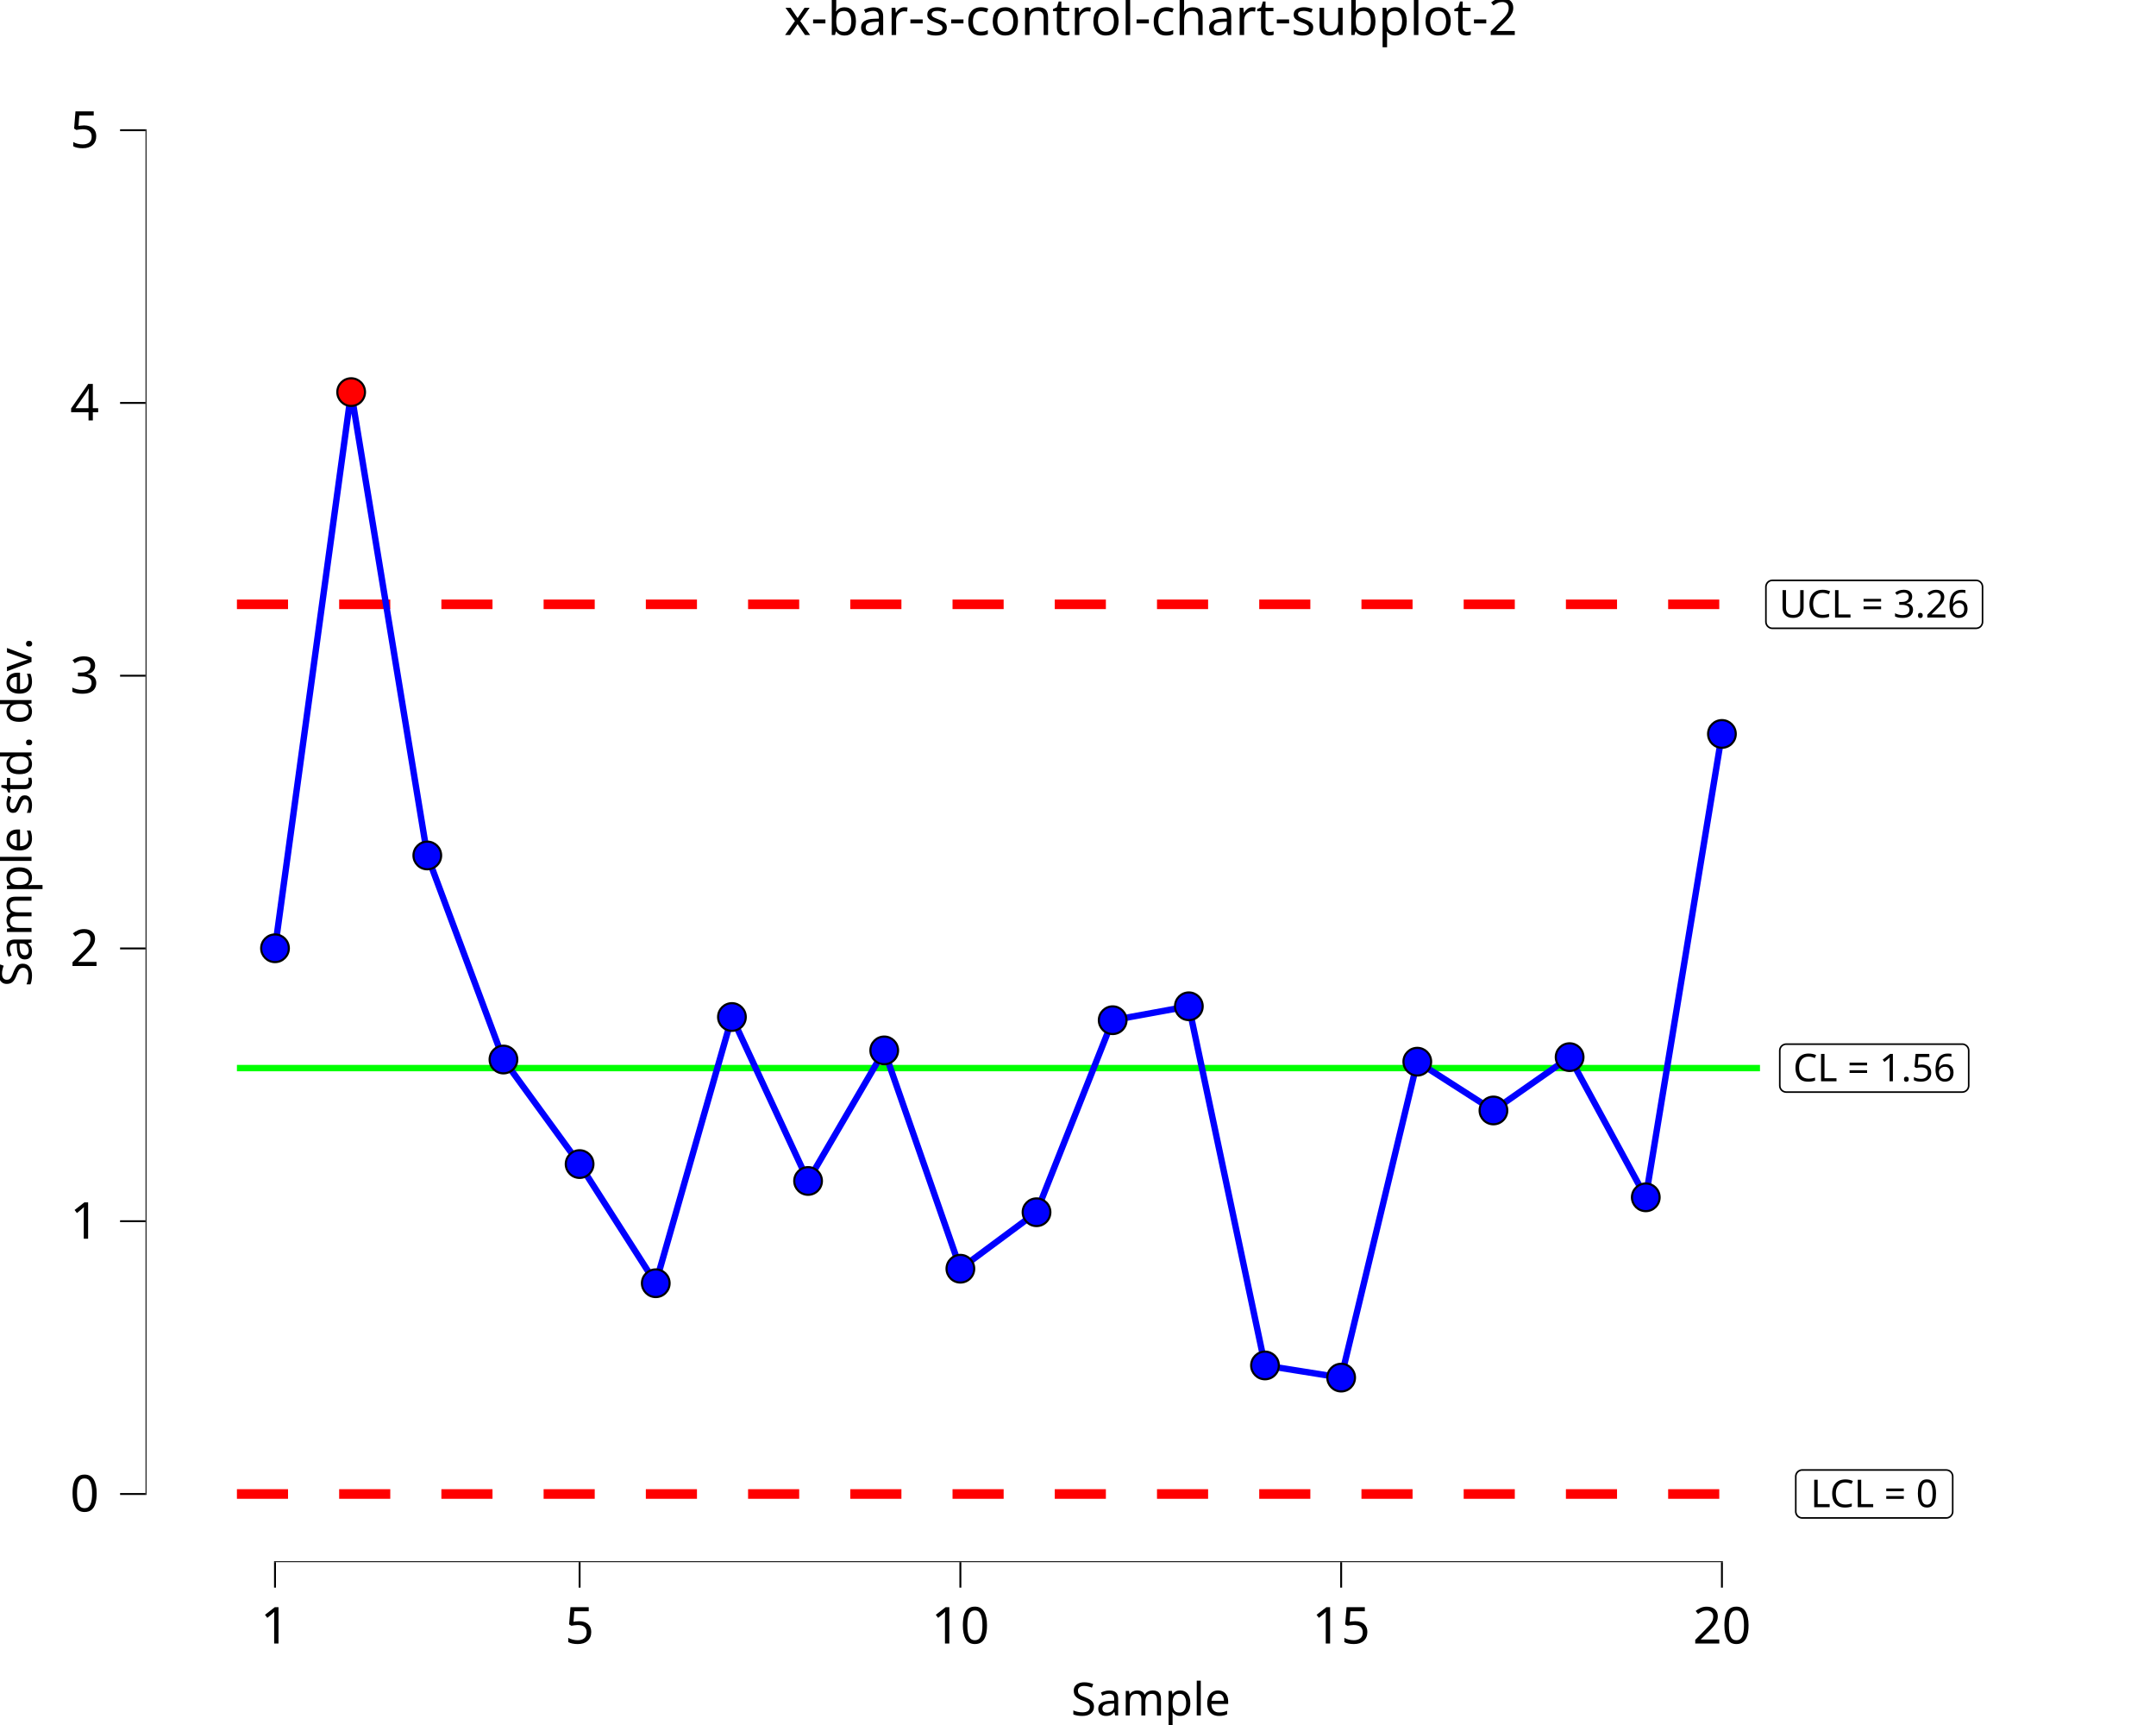
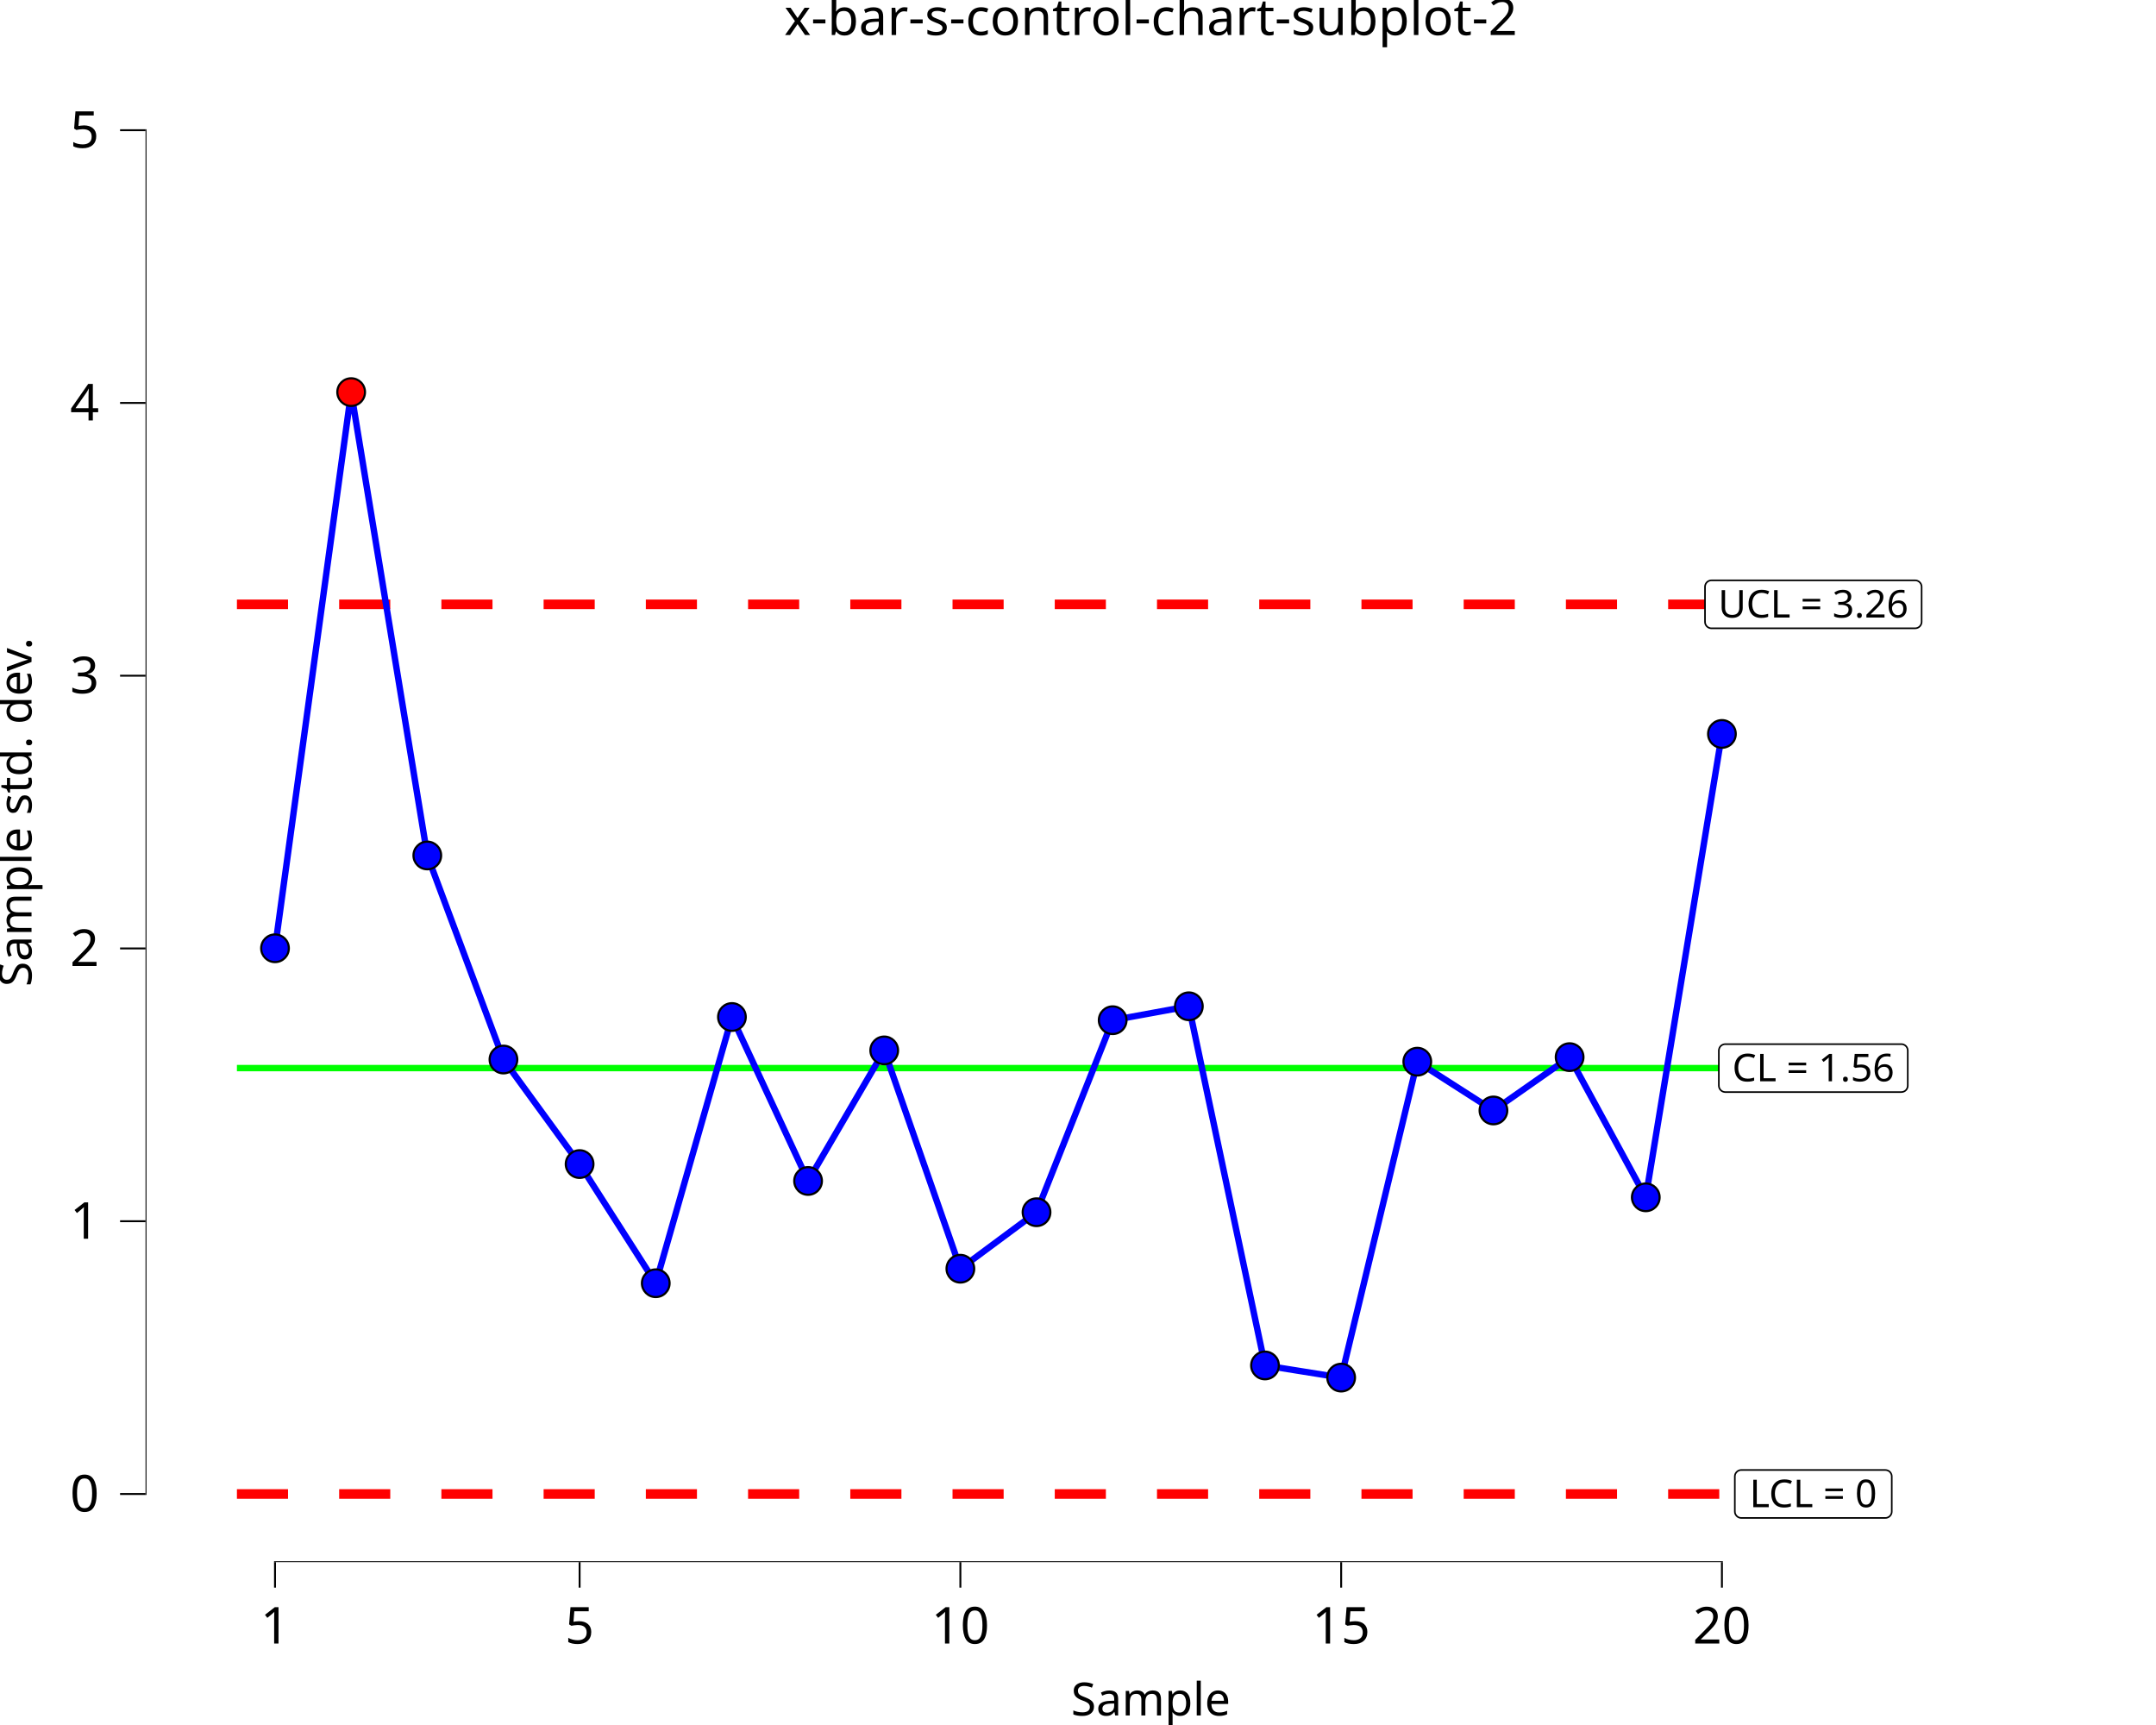
<svg xmlns="http://www.w3.org/2000/svg" class="svglite" data-engine-version="2.0" width="720.00pt" height="576.00pt" viewBox="0 0 720.00 576.00">
  <defs>
    <style type="text/css">
    .svglite line, .svglite polyline, .svglite polygon, .svglite path, .svglite rect, .svglite circle {
      fill: none;
      stroke: #000000;
      stroke-linecap: round;
      stroke-linejoin: round;
      stroke-miterlimit: 10.00;
    }
  </style>
  </defs>
  <rect width="100%" height="100%" style="stroke: none; fill: #FFFFFF;" />
  <defs>
    <clipPath id="cpMC4wMHw3MjAuMDB8MC4wMHw1NzYuMDA=">
      <rect x="0.00" y="0.00" width="720.00" height="576.00" />
    </clipPath>
  </defs>
  <g clip-path="url(#cpMC4wMHw3MjAuMDB8MC4wMHw1NzYuMDA=)">
    <rect x="0.00" y="0.00" width="720.00" height="576.00" style="stroke-width: 10.67; stroke: none;" />
  </g>
  <defs>
    <clipPath id="cpNDguNjB8NzIwLjAwfDIwLjcxfDUyMS42Mw==">
      <rect x="48.60" y="20.71" width="671.40" height="500.92" />
    </clipPath>
  </defs>
  <g clip-path="url(#cpNDguNjB8NzIwLjAwfDIwLjcxfDUyMS42Mw==)">
    <rect x="48.60" y="20.71" width="671.40" height="500.92" style="stroke-width: 10.67; stroke: none;" />
    <polyline points="79.12,356.65 104.55,356.65 104.55,356.65 129.98,356.65 129.98,356.65 155.41,356.65 155.41,356.65 180.85,356.65 180.85,356.65 206.28,356.65 206.28,356.65 231.71,356.65 231.71,356.65 257.14,356.65 257.14,356.65 282.57,356.65 282.57,356.65 308.01,356.65 308.01,356.65 333.44,356.65 333.44,356.65 358.87,356.65 358.87,356.65 384.30,356.65 384.30,356.65 409.73,356.65 409.73,356.65 435.16,356.65 435.16,356.65 460.60,356.65 460.60,356.65 486.03,356.65 486.03,356.65 511.46,356.65 511.46,356.65 536.89,356.65 536.89,356.65 562.32,356.65 562.32,356.65 587.75,356.65 587.75,356.65 " style="stroke-width: 2.13; stroke: #00FF00; stroke-linecap: butt;" />
    <polyline points="79.12,201.79 104.55,201.79 104.55,201.79 129.98,201.79 129.98,201.79 155.41,201.79 155.41,201.79 180.85,201.79 180.85,201.79 206.28,201.79 206.28,201.79 231.71,201.79 231.71,201.79 257.14,201.79 257.14,201.79 282.57,201.79 282.57,201.79 308.01,201.79 308.01,201.79 333.44,201.79 333.44,201.79 358.87,201.79 358.87,201.79 384.30,201.79 384.30,201.79 409.73,201.79 409.73,201.79 435.16,201.79 435.16,201.79 460.60,201.79 460.60,201.79 486.03,201.79 486.03,201.79 511.46,201.79 511.46,201.79 536.89,201.79 536.89,201.79 562.32,201.79 562.32,201.79 587.75,201.79 587.75,201.79 " style="stroke-width: 3.20; stroke: #FF0000; stroke-dasharray: 17.07,17.07; stroke-linecap: butt;" />
    <polyline points="79.12,498.86 104.55,498.86 104.55,498.86 129.98,498.86 129.98,498.86 155.41,498.86 155.41,498.86 180.85,498.86 180.85,498.86 206.28,498.86 206.28,498.86 231.71,498.86 231.71,498.86 257.14,498.86 257.14,498.86 282.57,498.86 282.57,498.86 308.01,498.86 308.01,498.86 333.44,498.86 333.44,498.86 358.87,498.86 358.87,498.86 384.30,498.86 384.30,498.86 409.73,498.86 409.73,498.86 435.16,498.86 435.16,498.86 460.60,498.86 460.60,498.86 486.03,498.86 486.03,498.86 511.46,498.86 511.46,498.86 536.89,498.86 536.89,498.86 562.32,498.86 562.32,498.86 587.75,498.86 587.75,498.86 " style="stroke-width: 3.20; stroke: #FF0000; stroke-dasharray: 17.07,17.07; stroke-linecap: butt;" />
-     <polygon points="596.52,364.66 655.29,364.66 655.20,364.66 655.55,364.64 655.89,364.57 656.21,364.45 656.51,364.28 656.78,364.06 657.01,363.80 657.20,363.50 657.34,363.18 657.42,362.85 657.45,362.50 657.45,362.50 657.45,350.81 657.45,350.81 657.42,350.46 657.34,350.12 657.20,349.80 657.01,349.51 656.78,349.25 656.51,349.03 656.21,348.86 655.89,348.73 655.55,348.66 655.29,348.65 596.52,348.65 596.78,348.66 596.43,348.65 596.09,348.69 595.75,348.79 595.44,348.94 595.15,349.13 594.90,349.37 594.69,349.65 594.53,349.96 594.42,350.29 594.37,350.63 594.36,350.81 594.36,362.50 594.37,362.32 594.37,362.67 594.42,363.02 594.53,363.35 594.69,363.65 594.90,363.93 595.15,364.17 595.44,364.37 595.75,364.52 596.09,364.61 596.43,364.66 " style="stroke-width: 0.53; fill: #FFFFFF;" />
-     <text x="625.90" y="361.06" text-anchor="middle" style="font-size: 12.80px; font-family: sans;" textLength="55.89px" lengthAdjust="spacingAndGlyphs">CL = 1.56</text>
-     <polygon points="601.86,506.86 649.95,506.86 649.86,506.86 650.21,506.85 650.55,506.78 650.87,506.65 651.17,506.48 651.44,506.26 651.67,506.00 651.86,505.71 652.00,505.39 652.08,505.05 652.11,504.70 652.11,504.70 652.11,493.01 652.11,493.01 652.08,492.66 652.00,492.33 651.86,492.01 651.67,491.71 651.44,491.45 651.17,491.23 650.87,491.06 650.55,490.94 650.21,490.87 649.95,490.85 601.86,490.85 602.12,490.87 601.77,490.85 601.43,490.89 601.09,490.99 600.78,491.14 600.49,491.34 600.24,491.58 600.03,491.86 599.87,492.16 599.76,492.49 599.70,492.84 599.70,493.01 599.70,504.70 599.70,504.53 599.70,504.88 599.76,505.22 599.87,505.55 600.03,505.86 600.24,506.13 600.49,506.38 600.78,506.57 601.09,506.72 601.43,506.82 601.77,506.86 " style="stroke-width: 0.53; fill: #FFFFFF;" />
-     <text x="625.90" y="503.26" text-anchor="middle" style="font-size: 12.80px; font-family: sans;" textLength="45.21px" lengthAdjust="spacingAndGlyphs">LCL = 0</text>
-     <polygon points="591.89,209.80 659.91,209.80 659.82,209.80 660.17,209.78 660.51,209.71 660.84,209.59 661.14,209.42 661.41,209.20 661.64,208.94 661.82,208.64 661.96,208.32 662.04,207.99 662.07,207.64 662.07,207.64 662.07,195.95 662.07,195.95 662.04,195.60 661.96,195.26 661.82,194.94 661.64,194.65 661.41,194.39 661.14,194.17 660.84,194.00 660.51,193.87 660.17,193.80 659.91,193.79 591.89,193.79 592.15,193.80 591.81,193.79 591.46,193.83 591.13,193.93 590.81,194.08 590.53,194.27 590.28,194.52 590.07,194.79 589.91,195.10 589.80,195.43 589.74,195.77 589.73,195.95 589.73,207.64 589.74,207.47 589.74,207.81 589.80,208.16 589.91,208.49 590.07,208.79 590.28,209.07 590.53,209.31 590.81,209.51 591.13,209.66 591.46,209.76 591.81,209.80 " style="stroke-width: 0.53; fill: #FFFFFF;" />
-     <text x="625.90" y="206.20" text-anchor="middle" style="font-size: 12.80px; font-family: sans;" textLength="65.14px" lengthAdjust="spacingAndGlyphs">UCL = 3.26</text>
+     <polygon points="576.17,364.66 634.94,364.66 634.85,364.66 635.20,364.64 635.54,364.57 635.87,364.45 636.17,364.28 636.44,364.06 636.67,363.80 636.85,363.50 636.99,363.18 637.07,362.85 637.10,362.50 637.10,362.50 637.10,350.81 637.10,350.81 637.07,350.46 636.99,350.12 636.85,349.80 636.67,349.51 636.44,349.25 636.17,349.03 635.87,348.86 635.54,348.73 635.20,348.66 634.94,348.65 576.17,348.65 576.43,348.66 576.09,348.65 575.74,348.69 575.41,348.79 575.09,348.94 574.81,349.13 574.56,349.37 574.35,349.65 574.19,349.96 574.08,350.29 574.02,350.63 574.01,350.81 574.01,362.50 574.02,362.32 574.02,362.67 574.08,363.02 574.19,363.35 574.35,363.65 574.56,363.93 574.81,364.17 575.09,364.37 575.41,364.52 575.74,364.61 576.09,364.66 " style="stroke-width: 0.53; fill: #FFFFFF;" />
+     <text x="605.56" y="361.06" text-anchor="middle" style="font-size: 12.80px; font-family: sans;" textLength="55.89px" lengthAdjust="spacingAndGlyphs">CL = 1.56</text>
+     <polygon points="581.51,506.86 629.60,506.86 629.52,506.86 629.86,506.85 630.20,506.78 630.53,506.65 630.83,506.48 631.10,506.26 631.33,506.00 631.51,505.71 631.65,505.39 631.73,505.05 631.76,504.70 631.76,504.70 631.76,493.01 631.76,493.01 631.73,492.66 631.65,492.33 631.51,492.01 631.33,491.71 631.10,491.45 630.83,491.23 630.53,491.06 630.20,490.94 629.86,490.87 629.60,490.85 581.51,490.85 581.77,490.87 581.43,490.85 581.08,490.89 580.75,490.99 580.43,491.14 580.15,491.34 579.90,491.58 579.69,491.86 579.52,492.16 579.41,492.49 579.36,492.84 579.35,493.01 579.35,504.70 579.36,504.53 579.36,504.88 579.41,505.22 579.52,505.55 579.69,505.86 579.90,506.13 580.15,506.38 580.43,506.57 580.75,506.72 581.08,506.82 581.43,506.86 " style="stroke-width: 0.53; fill: #FFFFFF;" />
+     <text x="605.56" y="503.26" text-anchor="middle" style="font-size: 12.80px; font-family: sans;" textLength="45.21px" lengthAdjust="spacingAndGlyphs">LCL = 0</text>
+     <polygon points="571.55,209.80 639.57,209.80 639.48,209.80 639.83,209.78 640.17,209.71 640.49,209.59 640.79,209.42 641.06,209.20 641.29,208.94 641.48,208.64 641.61,208.32 641.70,207.99 641.73,207.64 641.73,207.64 641.73,195.95 641.73,195.95 641.70,195.60 641.61,195.26 641.48,194.94 641.29,194.65 641.06,194.39 640.79,194.17 640.49,194.00 640.17,193.87 639.83,193.80 639.57,193.79 571.55,193.79 571.81,193.80 571.46,193.79 571.12,193.83 570.78,193.93 570.47,194.08 570.18,194.27 569.93,194.52 569.72,194.79 569.56,195.10 569.45,195.43 569.40,195.77 569.39,195.95 569.39,207.64 569.40,207.47 569.40,207.81 569.45,208.16 569.56,208.49 569.72,208.79 569.93,209.07 570.18,209.31 570.47,209.51 570.78,209.66 571.12,209.76 571.46,209.80 " style="stroke-width: 0.53; fill: #FFFFFF;" />
+     <text x="605.56" y="206.20" text-anchor="middle" style="font-size: 12.80px; font-family: sans;" textLength="65.14px" lengthAdjust="spacingAndGlyphs">UCL = 3.26</text>
    <polyline points="91.84,316.64 117.27,130.93 142.70,285.65 168.13,353.79 193.56,388.70 218.99,428.49 244.43,339.59 269.86,394.34 295.29,350.74 320.72,423.64 346.15,404.78 371.58,340.66 397.02,336.01 422.45,455.94 447.88,460.00 473.31,354.51 498.74,370.80 524.18,352.99 549.61,399.80 575.04,245.07 " style="stroke-width: 2.13; stroke: #0000FF; stroke-linecap: butt;" />
    <circle cx="91.84" cy="316.64" r="4.62" style="stroke-width: 0.71; fill: #0000FF;" />
    <circle cx="117.27" cy="130.93" r="4.62" style="stroke-width: 0.71; fill: #FF0000;" />
    <circle cx="142.70" cy="285.65" r="4.62" style="stroke-width: 0.71; fill: #0000FF;" />
    <circle cx="168.13" cy="353.79" r="4.62" style="stroke-width: 0.71; fill: #0000FF;" />
    <circle cx="193.56" cy="388.70" r="4.62" style="stroke-width: 0.71; fill: #0000FF;" />
    <circle cx="218.99" cy="428.49" r="4.62" style="stroke-width: 0.71; fill: #0000FF;" />
    <circle cx="244.43" cy="339.59" r="4.62" style="stroke-width: 0.71; fill: #0000FF;" />
    <circle cx="269.86" cy="394.34" r="4.62" style="stroke-width: 0.71; fill: #0000FF;" />
    <circle cx="295.29" cy="350.74" r="4.62" style="stroke-width: 0.71; fill: #0000FF;" />
    <circle cx="320.72" cy="423.64" r="4.62" style="stroke-width: 0.71; fill: #0000FF;" />
    <circle cx="346.15" cy="404.78" r="4.62" style="stroke-width: 0.71; fill: #0000FF;" />
    <circle cx="371.58" cy="340.66" r="4.62" style="stroke-width: 0.71; fill: #0000FF;" />
    <circle cx="397.02" cy="336.01" r="4.62" style="stroke-width: 0.71; fill: #0000FF;" />
    <circle cx="422.45" cy="455.94" r="4.62" style="stroke-width: 0.71; fill: #0000FF;" />
    <circle cx="447.88" cy="460.00" r="4.62" style="stroke-width: 0.71; fill: #0000FF;" />
    <circle cx="473.31" cy="354.51" r="4.62" style="stroke-width: 0.71; fill: #0000FF;" />
    <circle cx="498.74" cy="370.80" r="4.62" style="stroke-width: 0.71; fill: #0000FF;" />
    <circle cx="524.18" cy="352.99" r="4.62" style="stroke-width: 0.71; fill: #0000FF;" />
    <circle cx="549.61" cy="399.80" r="4.62" style="stroke-width: 0.71; fill: #0000FF;" />
    <circle cx="575.04" cy="245.07" r="4.62" style="stroke-width: 0.71; fill: #0000FF;" />
    <line x1="91.52" y1="521.63" x2="575.36" y2="521.63" style="stroke-width: 0.64; stroke-linecap: butt;" />
    <line x1="48.60" y1="499.18" x2="48.60" y2="43.16" style="stroke-width: 0.64; stroke-linecap: butt;" />
    <rect x="48.60" y="20.71" width="671.40" height="500.92" style="stroke-width: 0.00; stroke: none;" />
  </g>
  <g clip-path="url(#cpMC4wMHw3MjAuMDB8MC4wMHw1NzYuMDA=)">
    <polyline points="48.60,521.63 48.60,20.71 " style="stroke-width: 0.00; stroke: none; stroke-linecap: butt;" />
    <text x="33.12" y="504.71" text-anchor="end" style="font-size: 17.00px; font-family: sans;" textLength="9.46px" lengthAdjust="spacingAndGlyphs">0</text>
    <text x="33.12" y="413.63" text-anchor="end" style="font-size: 17.00px; font-family: sans;" textLength="9.46px" lengthAdjust="spacingAndGlyphs">1</text>
    <text x="33.12" y="322.55" text-anchor="end" style="font-size: 17.00px; font-family: sans;" textLength="9.46px" lengthAdjust="spacingAndGlyphs">2</text>
    <text x="33.12" y="231.48" text-anchor="end" style="font-size: 17.00px; font-family: sans;" textLength="9.46px" lengthAdjust="spacingAndGlyphs">3</text>
    <text x="33.12" y="140.40" text-anchor="end" style="font-size: 17.00px; font-family: sans;" textLength="9.46px" lengthAdjust="spacingAndGlyphs">4</text>
    <text x="33.12" y="49.33" text-anchor="end" style="font-size: 17.00px; font-family: sans;" textLength="9.46px" lengthAdjust="spacingAndGlyphs">5</text>
    <polyline points="40.10,498.86 48.60,498.86 " style="stroke-width: 0.64; stroke-linecap: butt;" />
    <polyline points="40.10,407.78 48.60,407.78 " style="stroke-width: 0.64; stroke-linecap: butt;" />
    <polyline points="40.10,316.70 48.60,316.70 " style="stroke-width: 0.64; stroke-linecap: butt;" />
    <polyline points="40.10,225.63 48.60,225.63 " style="stroke-width: 0.64; stroke-linecap: butt;" />
    <polyline points="40.10,134.55 48.60,134.55 " style="stroke-width: 0.64; stroke-linecap: butt;" />
    <polyline points="40.10,43.48 48.60,43.48 " style="stroke-width: 0.64; stroke-linecap: butt;" />
    <polyline points="48.60,521.63 720.00,521.63 " style="stroke-width: 0.00; stroke: none; stroke-linecap: butt;" />
    <polyline points="91.84,530.13 91.84,521.63 " style="stroke-width: 0.64; stroke-linecap: butt;" />
    <polyline points="193.56,530.13 193.56,521.63 " style="stroke-width: 0.64; stroke-linecap: butt;" />
    <polyline points="320.72,530.13 320.72,521.63 " style="stroke-width: 0.64; stroke-linecap: butt;" />
    <polyline points="447.88,530.13 447.88,521.63 " style="stroke-width: 0.64; stroke-linecap: butt;" />
    <polyline points="575.04,530.13 575.04,521.63 " style="stroke-width: 0.64; stroke-linecap: butt;" />
    <text x="91.84" y="548.80" text-anchor="middle" style="font-size: 17.00px; font-family: sans;" textLength="9.46px" lengthAdjust="spacingAndGlyphs">1</text>
    <text x="193.56" y="548.80" text-anchor="middle" style="font-size: 17.00px; font-family: sans;" textLength="9.46px" lengthAdjust="spacingAndGlyphs">5</text>
    <text x="320.72" y="548.80" text-anchor="middle" style="font-size: 17.00px; font-family: sans;" textLength="18.91px" lengthAdjust="spacingAndGlyphs">10</text>
    <text x="447.88" y="548.80" text-anchor="middle" style="font-size: 17.00px; font-family: sans;" textLength="18.91px" lengthAdjust="spacingAndGlyphs">15</text>
    <text x="575.04" y="548.80" text-anchor="middle" style="font-size: 17.00px; font-family: sans;" textLength="18.91px" lengthAdjust="spacingAndGlyphs">20</text>
    <text x="384.30" y="572.82" text-anchor="middle" style="font-size: 15.30px; font-family: sans;" textLength="51.89px" lengthAdjust="spacingAndGlyphs">Sample</text>
    <text transform="translate(10.53,271.17) rotate(-90)" text-anchor="middle" style="font-size: 15.30px; font-family: sans;" textLength="113.98px" lengthAdjust="spacingAndGlyphs">Sample std. dev.</text>
    <text x="384.30" y="11.70" text-anchor="middle" style="font-size: 17.00px; font-family: sans;" textLength="228.66px" lengthAdjust="spacingAndGlyphs">x-bar-s-control-chart-subplot-2</text>
  </g>
</svg>
